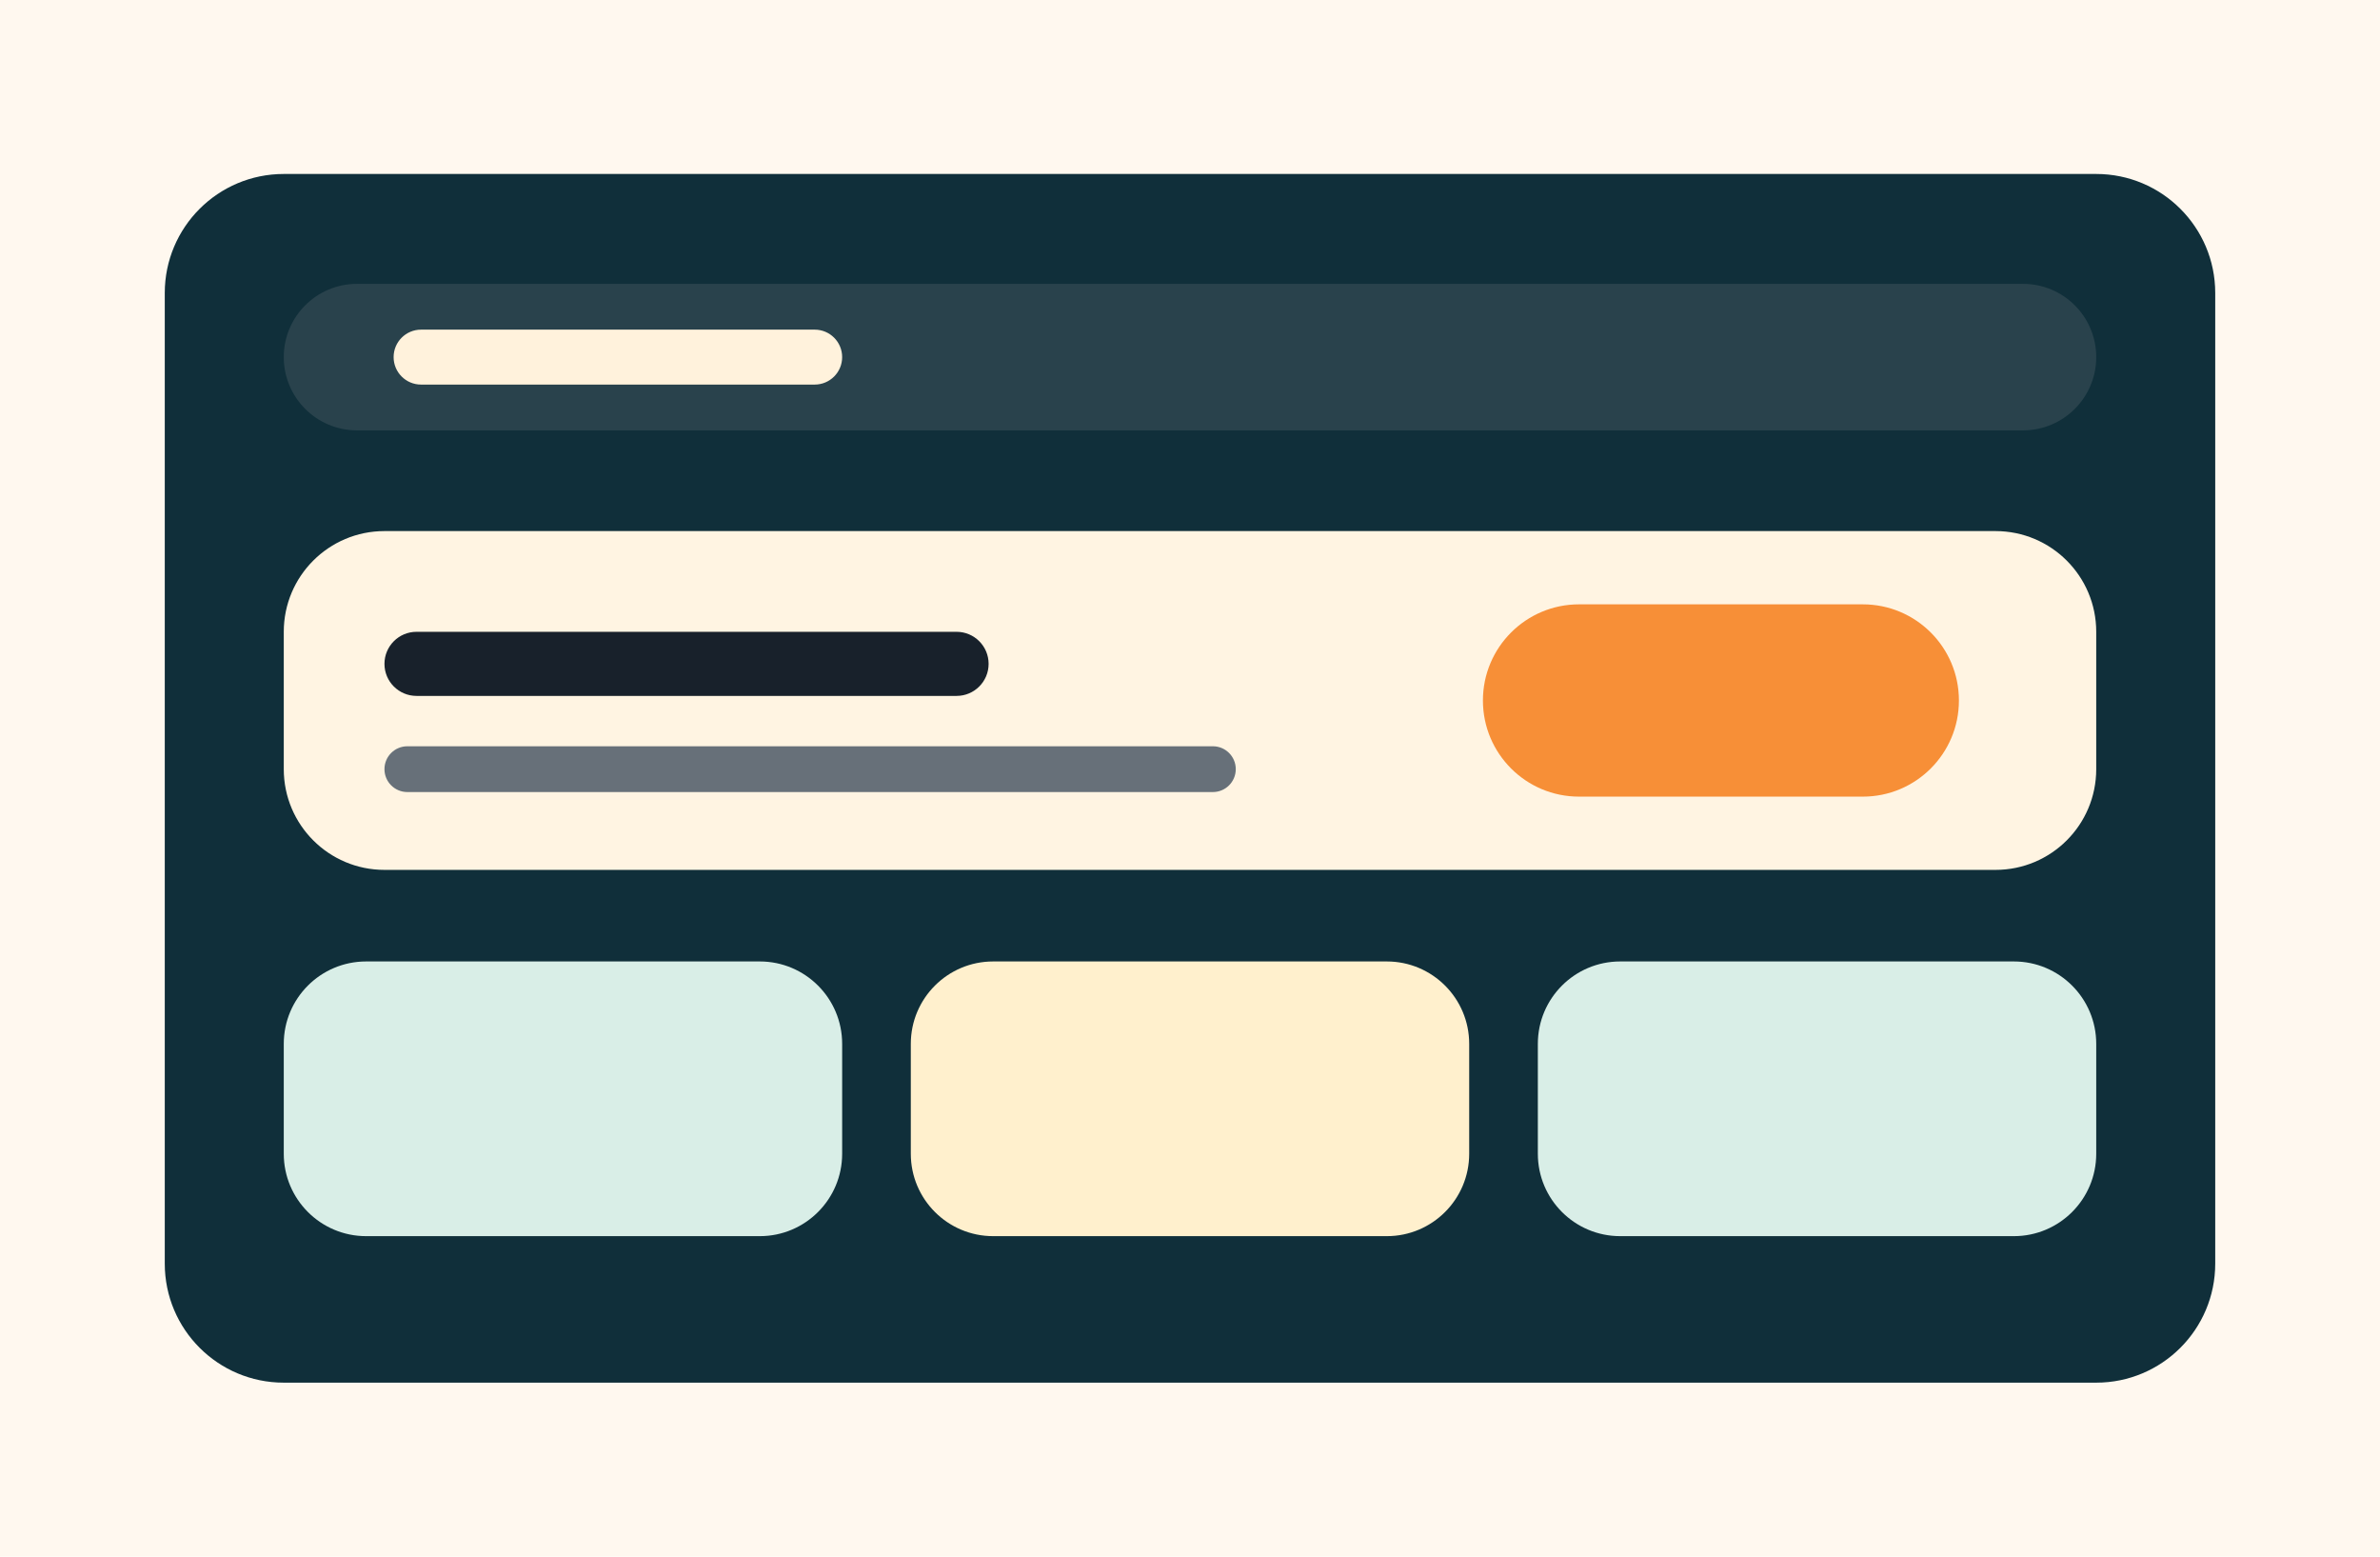
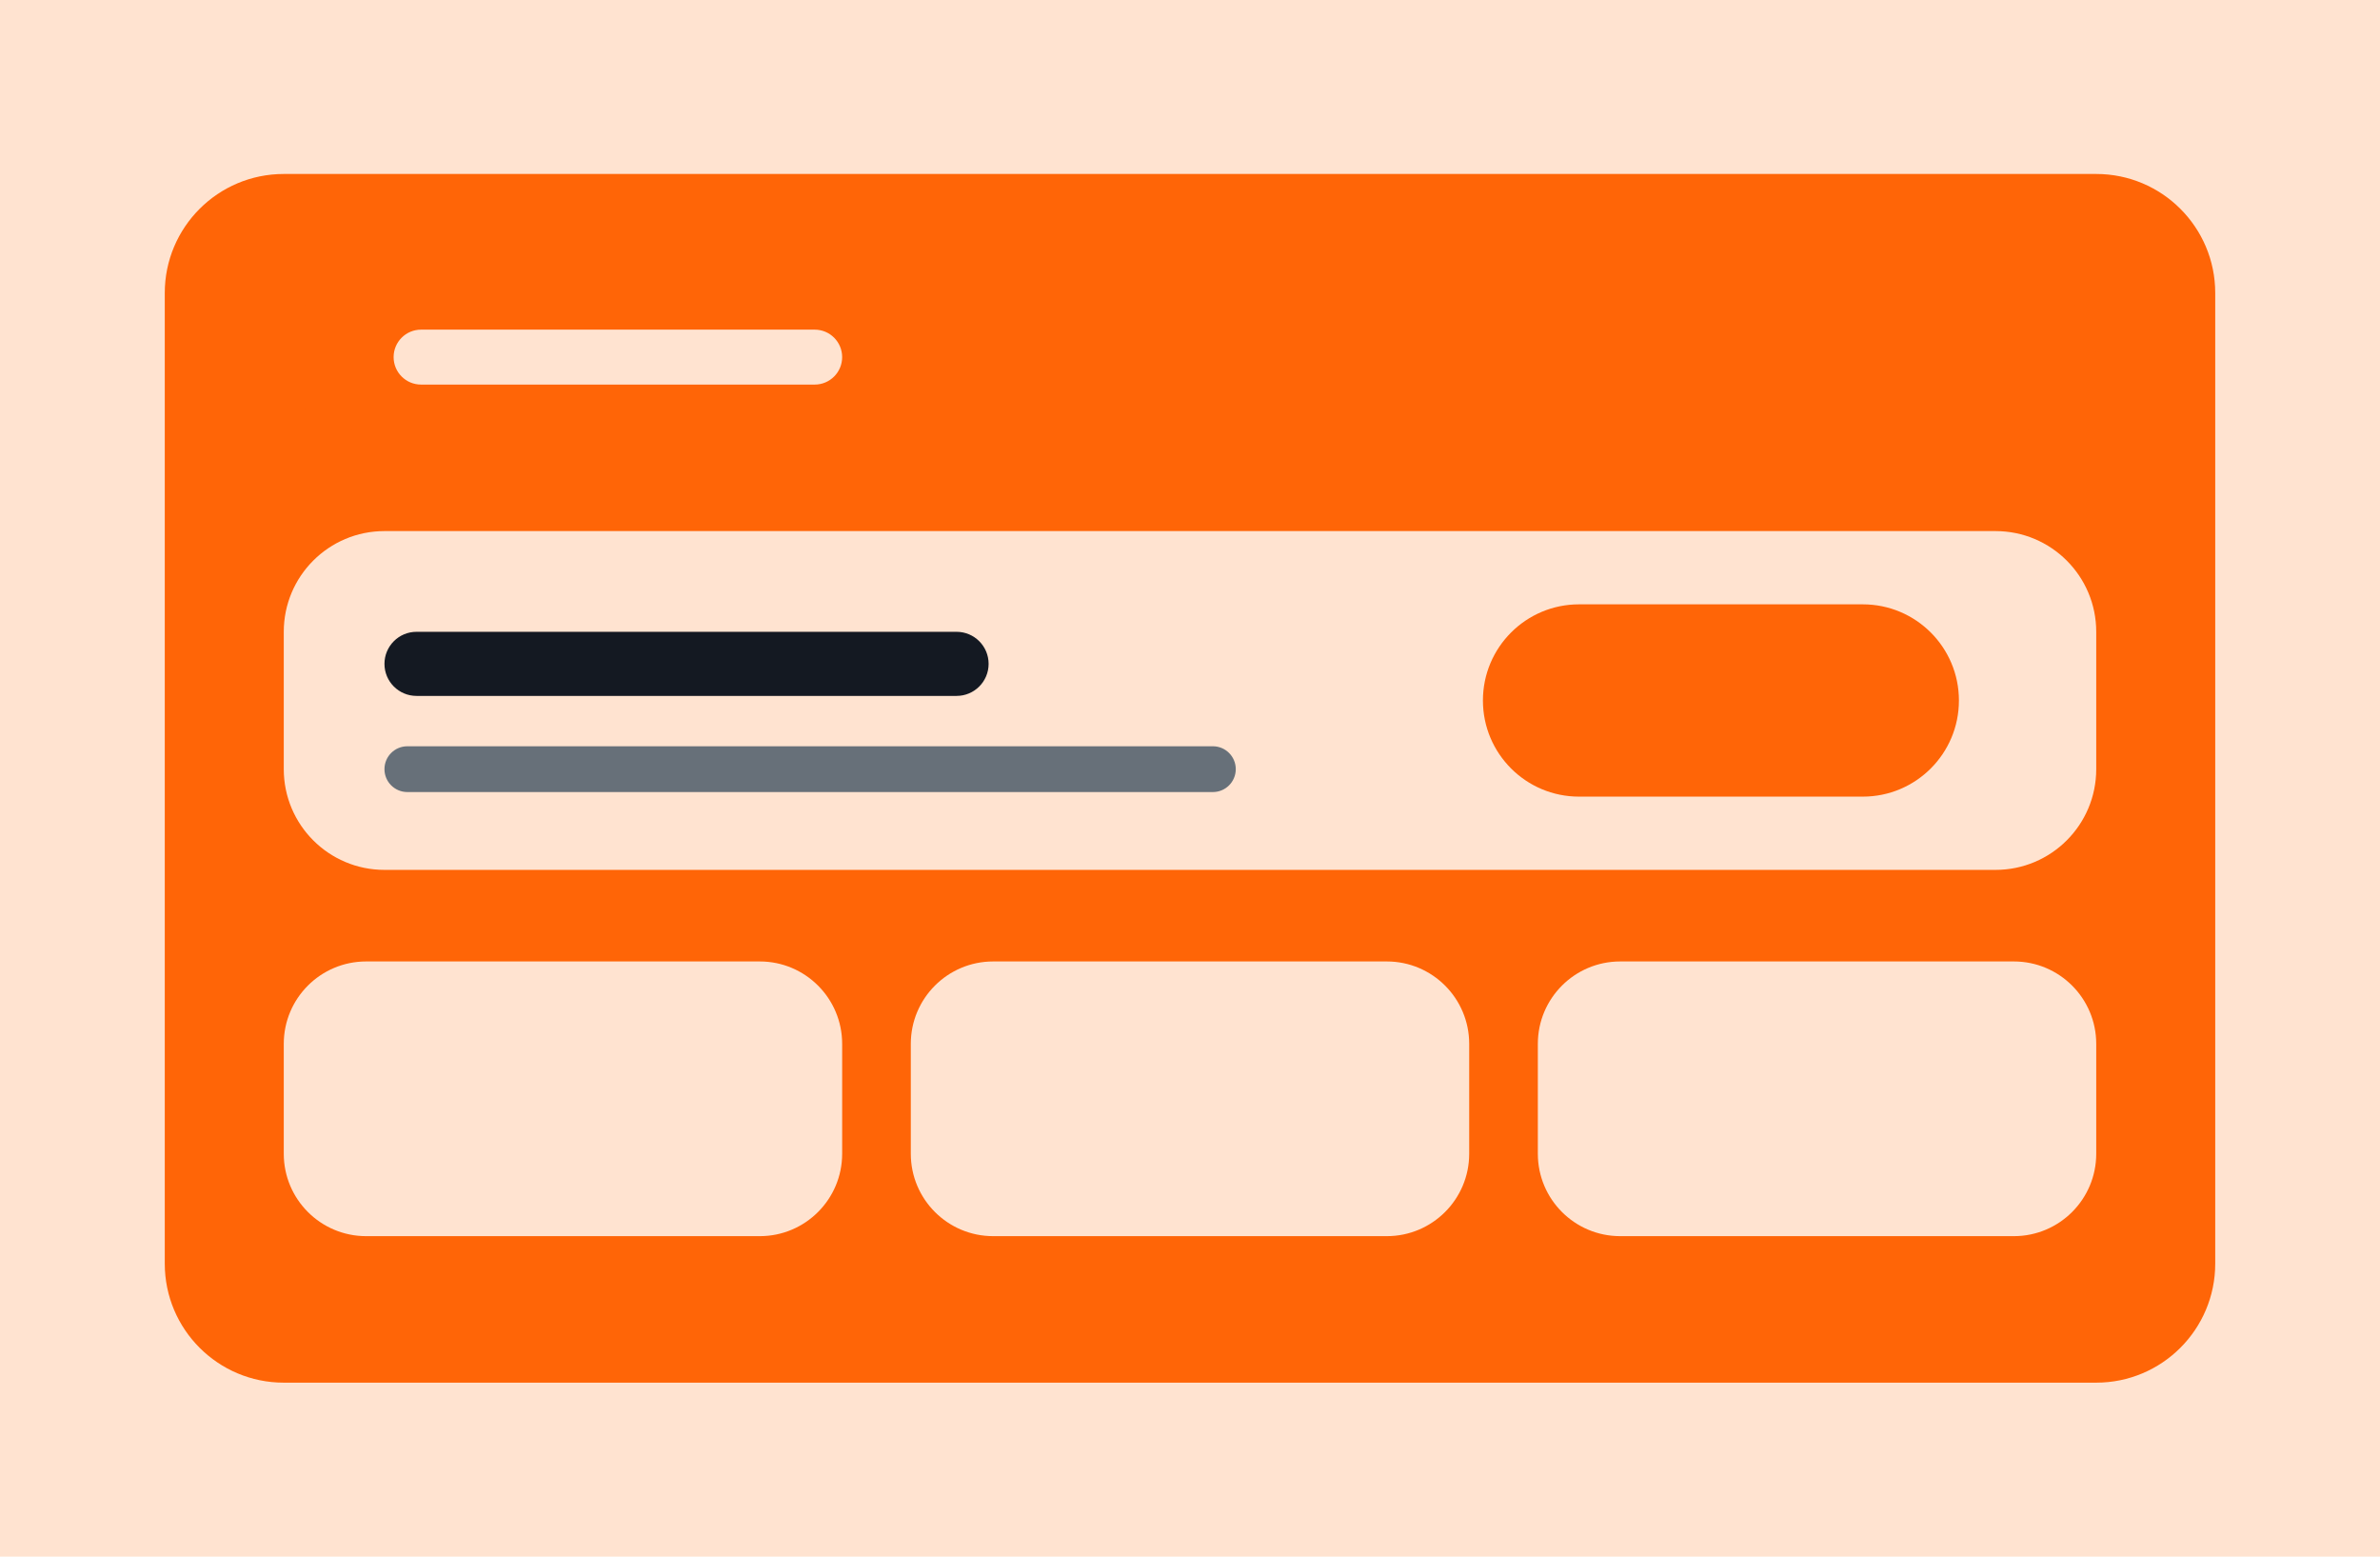
<svg xmlns="http://www.w3.org/2000/svg" width="520" height="340" viewBox="0 0 520 340" fill="none">
-   <rect width="520" height="340" fill="#FFF8EF" />
-   <rect x="36" y="38" width="448" height="264" rx="26" fill="#102F3A" />
-   <rect x="62" y="62" width="396" height="32" rx="16" fill="#29424C" />
-   <rect x="86" y="72" width="98" height="12" rx="6" fill="#FFF2DC" />
-   <rect x="62" y="116" width="396" height="74" rx="22" fill="#FFF4E2" />
-   <rect x="84" y="138" width="132" height="14" rx="7" fill="#18212B" />
+   <rect width="520" height="340" fill="#FFE3D0" />
+   <rect x="36" y="38" width="448" height="264" rx="26" fill="#ff6507" />
+   <rect x="62" y="62" width="396" height="32" rx="16" fill="#ff6507" />
+   <rect x="86" y="72" width="98" height="12" rx="6" fill="#FFE3D0" />
+   <rect x="62" y="116" width="396" height="74" rx="22" fill="#FFE3D0" />
+   <rect x="84" y="138" width="132" height="14" rx="7" fill="#141922" />
  <rect x="84" y="163" width="186" height="10" rx="5" fill="#677079" />
-   <rect x="324" y="132" width="104" height="42" rx="21" fill="#F78F37" />
-   <rect x="62" y="210" width="122" height="60" rx="18" fill="#D9EEE7" />
-   <rect x="199" y="210" width="122" height="60" rx="18" fill="#FFF0CD" />
-   <rect x="336" y="210" width="122" height="60" rx="18" fill="#D9EEE7" />
+   <rect x="324" y="132" width="104" height="42" rx="21" fill="#FF6507" />
+   <rect x="62" y="210" width="122" height="60" rx="18" fill="#ffe3d0" />
+   <rect x="199" y="210" width="122" height="60" rx="18" fill="#FFE3D0" />
+   <rect x="336" y="210" width="122" height="60" rx="18" fill="#ffe3d0" />
</svg>
